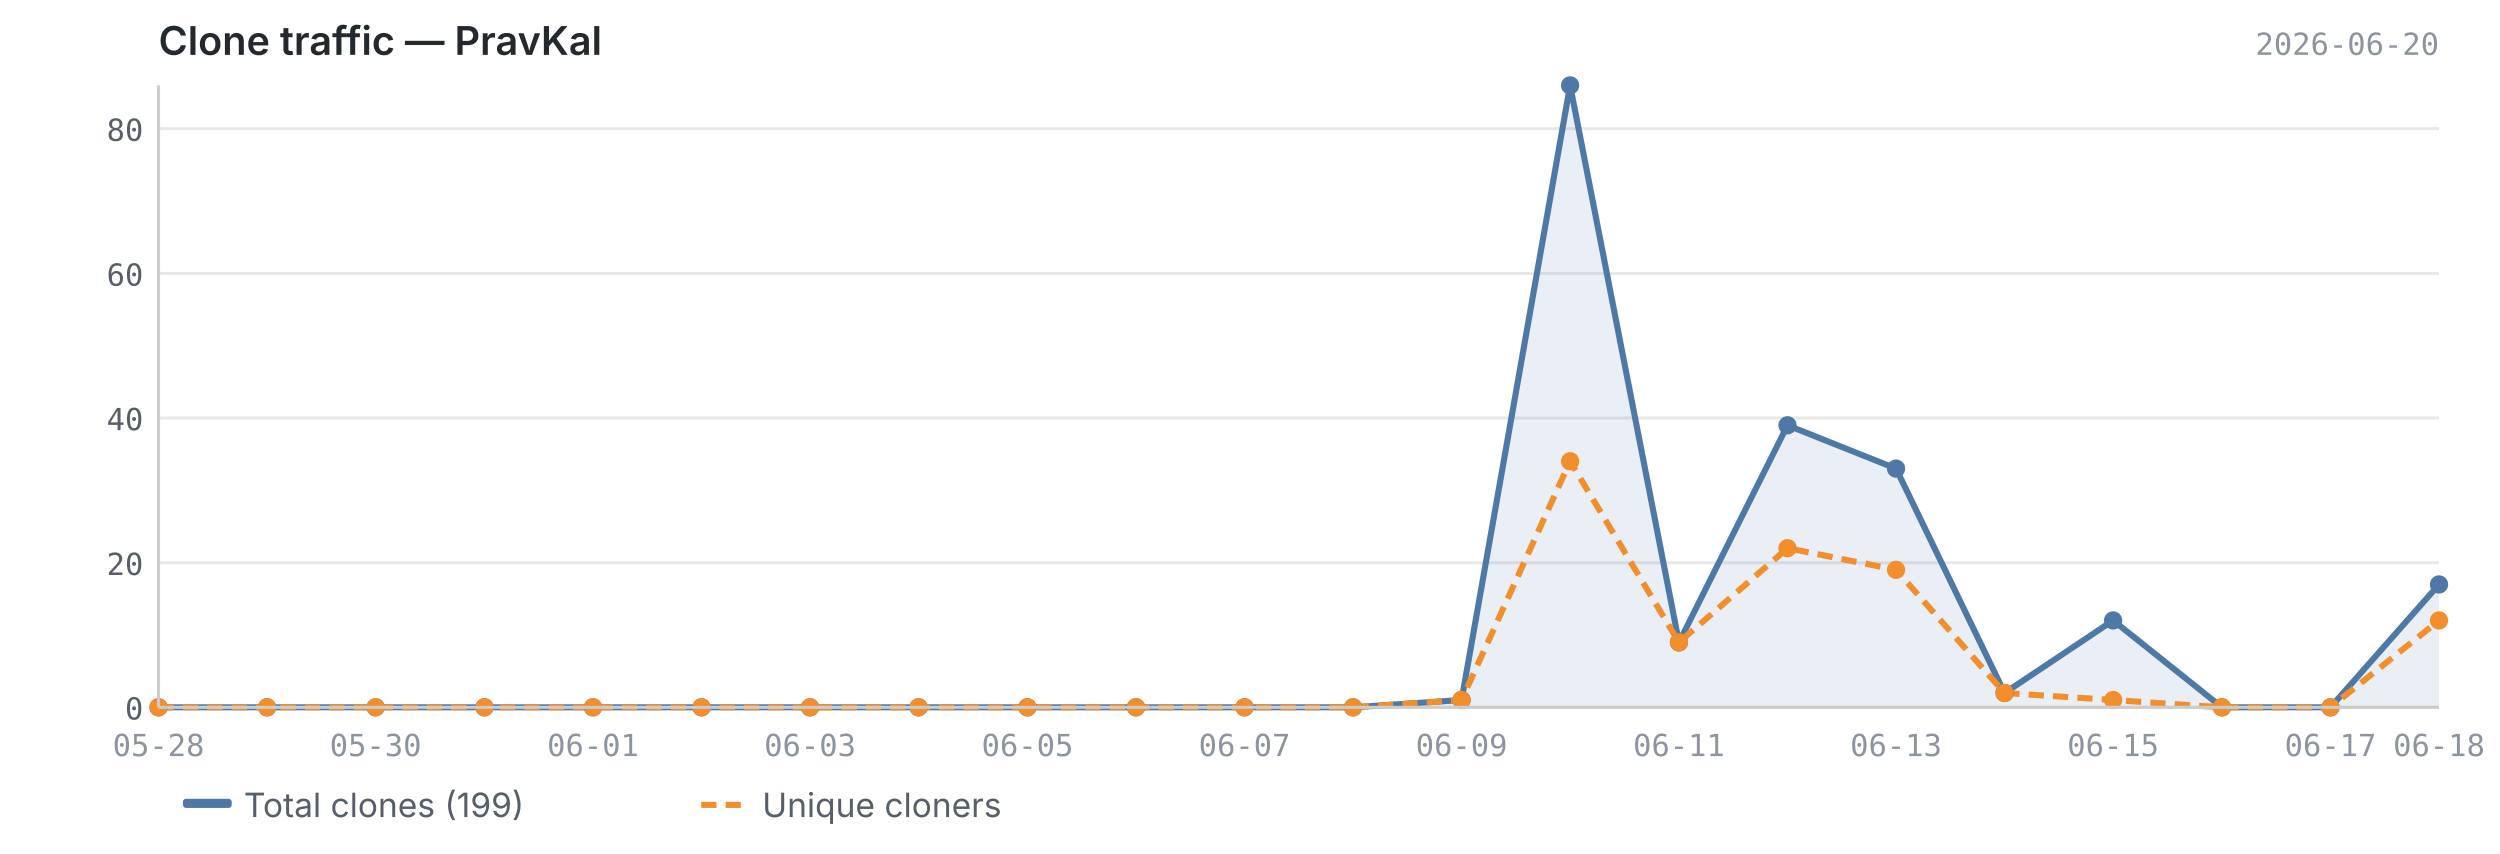
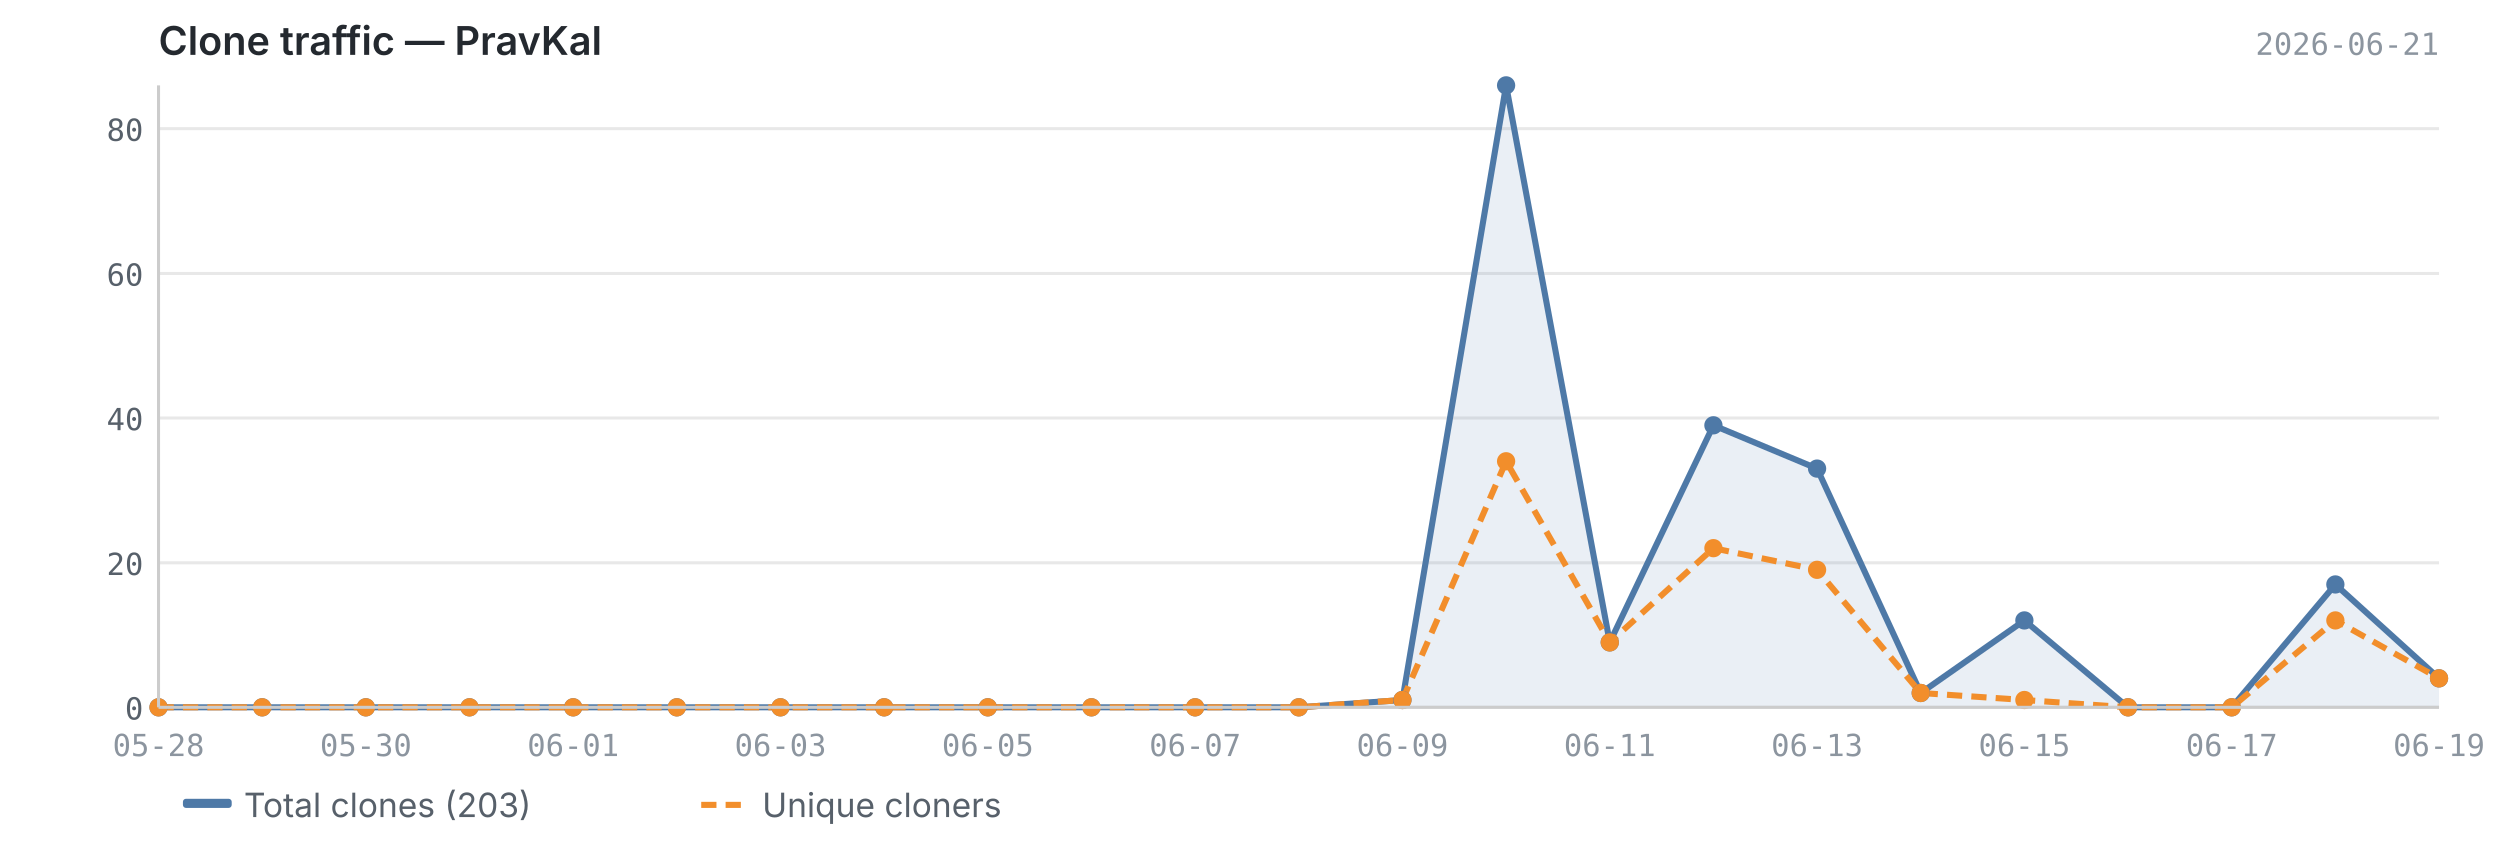
<svg xmlns="http://www.w3.org/2000/svg" viewBox="0 0 820 280" width="820" height="280">
  <text x="52" y="18" font-size="13" font-weight="600" fill="#24292f" font-family="-apple-system, BlinkMacSystemFont, 'Segoe UI', sans-serif">Clone traffic — PravKal</text>
-   <text x="800" y="18" font-size="10" fill="#8c959f" font-family="ui-monospace, SFMono-Regular, 'SF Mono', Menlo, monospace" text-anchor="end">2026-06-20</text>
+   <text x="800" y="18" font-size="10" fill="#8c959f" font-family="ui-monospace, SFMono-Regular, 'SF Mono', Menlo, monospace" text-anchor="end">2026-06-21</text>
  <line x1="52" y1="232.0" x2="800" y2="232.0" stroke="#e8e8e8" stroke-width="1" />
  <line x1="52" y1="184.6" x2="800" y2="184.6" stroke="#e8e8e8" stroke-width="1" />
  <line x1="52" y1="137.1" x2="800" y2="137.1" stroke="#e8e8e8" stroke-width="1" />
  <line x1="52" y1="89.7" x2="800" y2="89.7" stroke="#e8e8e8" stroke-width="1" />
  <line x1="52" y1="42.2" x2="800" y2="42.2" stroke="#e8e8e8" stroke-width="1" />
  <line x1="52" y1="-5.2" x2="800" y2="-5.2" stroke="#e8e8e8" stroke-width="1" />
-   <path d="M52.0,232.0 L52.0,232.0 L87.6,232.0 L123.2,232.0 L158.9,232.0 L194.5,232.0 L230.1,232.0 L265.7,232.0 L301.3,232.0 L337.0,232.0 L372.6,232.0 L408.2,232.0 L443.8,232.0 L479.4,229.6 L515.0,28.0 L550.7,210.7 L586.3,139.5 L621.9,153.7 L657.5,227.3 L693.1,203.5 L728.8,232.0 L764.4,232.0 L800.0,191.7 L800.0,232.0 L52.0,232.0Z" fill="#4e79a7" opacity="0.12" />
-   <polyline points="52.0,232.0 87.6,232.0 123.2,232.0 158.9,232.0 194.5,232.0 230.1,232.0 265.7,232.0 301.3,232.0 337.0,232.0 372.6,232.0 408.2,232.0 443.8,232.0 479.4,229.6 515.0,28.0 550.7,210.7 586.3,139.5 621.9,153.7 657.5,227.3 693.1,203.5 728.8,232.0 764.4,232.0 800.0,191.7" fill="none" stroke="#4e79a7" stroke-width="2" stroke-linejoin="round" />
-   <polyline points="52.0,232.0 87.6,232.0 123.2,232.0 158.9,232.0 194.5,232.0 230.1,232.0 265.7,232.0 301.3,232.0 337.0,232.0 372.6,232.0 408.2,232.0 443.8,232.0 479.4,229.6 515.0,151.3 550.7,210.7 586.3,179.8 621.9,186.9 657.5,227.3 693.1,229.6 728.8,232.0 764.4,232.0 800.0,203.5" fill="none" stroke="#f28e2b" stroke-width="2" stroke-linejoin="round" stroke-dasharray="5,3" />
+   <path d="M52.0,232.0 L52.0,232.0 L86.0,232.0 L120.0,232.0 L154.0,232.0 L188.0,232.0 L222.0,232.0 L256.0,232.0 L290.0,232.0 L324.0,232.0 L358.0,232.0 L392.0,232.0 L426.0,232.0 L460.0,229.6 L494.0,28.0 L528.0,210.7 L562.0,139.5 L596.0,153.7 L630.0,227.3 L664.0,203.5 L698.0,232.0 L732.0,232.0 L766.0,191.7 L800.0,222.5 L800.0,232.0 L52.0,232.0Z" fill="#4e79a7" opacity="0.12" />
+   <polyline points="52.0,232.0 86.0,232.0 120.0,232.0 154.0,232.0 188.0,232.0 222.0,232.0 256.0,232.0 290.0,232.0 324.0,232.0 358.0,232.0 392.0,232.0 426.0,232.0 460.0,229.6 494.0,28.0 528.0,210.7 562.0,139.5 596.0,153.7 630.0,227.3 664.0,203.5 698.0,232.0 732.0,232.0 766.0,191.7 800.0,222.5" fill="none" stroke="#4e79a7" stroke-width="2" stroke-linejoin="round" />
+   <polyline points="52.0,232.0 86.0,232.0 120.0,232.0 154.0,232.0 188.0,232.0 222.0,232.0 256.0,232.0 290.0,232.0 324.0,232.0 358.0,232.0 392.0,232.0 426.0,232.0 460.0,229.6 494.0,151.3 528.0,210.7 562.0,179.8 596.0,186.9 630.0,227.3 664.0,229.6 698.0,232.0 732.0,232.0 766.0,203.5 800.0,222.5" fill="none" stroke="#f28e2b" stroke-width="2" stroke-linejoin="round" stroke-dasharray="5,3" />
  <circle cx="52.0" cy="232.0" r="3" fill="#4e79a7" />
-   <circle cx="87.6" cy="232.0" r="3" fill="#4e79a7" />
-   <circle cx="123.2" cy="232.0" r="3" fill="#4e79a7" />
-   <circle cx="158.9" cy="232.0" r="3" fill="#4e79a7" />
-   <circle cx="194.5" cy="232.0" r="3" fill="#4e79a7" />
-   <circle cx="230.1" cy="232.0" r="3" fill="#4e79a7" />
-   <circle cx="265.7" cy="232.0" r="3" fill="#4e79a7" />
-   <circle cx="301.3" cy="232.0" r="3" fill="#4e79a7" />
-   <circle cx="337.0" cy="232.0" r="3" fill="#4e79a7" />
-   <circle cx="372.6" cy="232.0" r="3" fill="#4e79a7" />
-   <circle cx="408.2" cy="232.0" r="3" fill="#4e79a7" />
-   <circle cx="443.8" cy="232.0" r="3" fill="#4e79a7" />
-   <circle cx="479.4" cy="229.6" r="3" fill="#4e79a7" />
-   <circle cx="515.0" cy="28.0" r="3" fill="#4e79a7" />
-   <circle cx="550.7" cy="210.7" r="3" fill="#4e79a7" />
-   <circle cx="586.3" cy="139.5" r="3" fill="#4e79a7" />
-   <circle cx="621.9" cy="153.7" r="3" fill="#4e79a7" />
-   <circle cx="657.5" cy="227.3" r="3" fill="#4e79a7" />
-   <circle cx="693.1" cy="203.5" r="3" fill="#4e79a7" />
-   <circle cx="728.8" cy="232.0" r="3" fill="#4e79a7" />
-   <circle cx="764.4" cy="232.0" r="3" fill="#4e79a7" />
-   <circle cx="800.0" cy="191.7" r="3" fill="#4e79a7" />
+   <circle cx="86.0" cy="232.0" r="3" fill="#4e79a7" />
+   <circle cx="120.0" cy="232.0" r="3" fill="#4e79a7" />
+   <circle cx="154.0" cy="232.0" r="3" fill="#4e79a7" />
+   <circle cx="188.0" cy="232.0" r="3" fill="#4e79a7" />
+   <circle cx="222.0" cy="232.0" r="3" fill="#4e79a7" />
+   <circle cx="256.0" cy="232.0" r="3" fill="#4e79a7" />
+   <circle cx="290.0" cy="232.0" r="3" fill="#4e79a7" />
+   <circle cx="324.0" cy="232.0" r="3" fill="#4e79a7" />
+   <circle cx="358.0" cy="232.0" r="3" fill="#4e79a7" />
+   <circle cx="392.0" cy="232.0" r="3" fill="#4e79a7" />
+   <circle cx="426.0" cy="232.0" r="3" fill="#4e79a7" />
+   <circle cx="460.0" cy="229.6" r="3" fill="#4e79a7" />
+   <circle cx="494.0" cy="28.0" r="3" fill="#4e79a7" />
+   <circle cx="528.0" cy="210.7" r="3" fill="#4e79a7" />
+   <circle cx="562.0" cy="139.5" r="3" fill="#4e79a7" />
+   <circle cx="596.0" cy="153.7" r="3" fill="#4e79a7" />
+   <circle cx="630.0" cy="227.3" r="3" fill="#4e79a7" />
+   <circle cx="664.0" cy="203.5" r="3" fill="#4e79a7" />
+   <circle cx="698.0" cy="232.0" r="3" fill="#4e79a7" />
+   <circle cx="732.0" cy="232.0" r="3" fill="#4e79a7" />
+   <circle cx="766.0" cy="191.7" r="3" fill="#4e79a7" />
+   <circle cx="800.0" cy="222.5" r="3" fill="#4e79a7" />
  <circle cx="52.0" cy="232.0" r="3" fill="#f28e2b" />
-   <circle cx="87.6" cy="232.0" r="3" fill="#f28e2b" />
-   <circle cx="123.2" cy="232.0" r="3" fill="#f28e2b" />
-   <circle cx="158.9" cy="232.0" r="3" fill="#f28e2b" />
-   <circle cx="194.5" cy="232.0" r="3" fill="#f28e2b" />
-   <circle cx="230.1" cy="232.0" r="3" fill="#f28e2b" />
-   <circle cx="265.7" cy="232.0" r="3" fill="#f28e2b" />
-   <circle cx="301.3" cy="232.0" r="3" fill="#f28e2b" />
-   <circle cx="337.0" cy="232.0" r="3" fill="#f28e2b" />
-   <circle cx="372.6" cy="232.0" r="3" fill="#f28e2b" />
-   <circle cx="408.2" cy="232.0" r="3" fill="#f28e2b" />
-   <circle cx="443.8" cy="232.0" r="3" fill="#f28e2b" />
-   <circle cx="479.4" cy="229.6" r="3" fill="#f28e2b" />
-   <circle cx="515.0" cy="151.3" r="3" fill="#f28e2b" />
-   <circle cx="550.7" cy="210.7" r="3" fill="#f28e2b" />
-   <circle cx="586.3" cy="179.8" r="3" fill="#f28e2b" />
-   <circle cx="621.9" cy="186.9" r="3" fill="#f28e2b" />
-   <circle cx="657.5" cy="227.3" r="3" fill="#f28e2b" />
-   <circle cx="693.1" cy="229.6" r="3" fill="#f28e2b" />
-   <circle cx="728.8" cy="232.0" r="3" fill="#f28e2b" />
-   <circle cx="764.4" cy="232.0" r="3" fill="#f28e2b" />
-   <circle cx="800.0" cy="203.5" r="3" fill="#f28e2b" />
+   <circle cx="86.0" cy="232.0" r="3" fill="#f28e2b" />
+   <circle cx="120.0" cy="232.0" r="3" fill="#f28e2b" />
+   <circle cx="154.0" cy="232.0" r="3" fill="#f28e2b" />
+   <circle cx="188.0" cy="232.0" r="3" fill="#f28e2b" />
+   <circle cx="222.0" cy="232.0" r="3" fill="#f28e2b" />
+   <circle cx="256.0" cy="232.0" r="3" fill="#f28e2b" />
+   <circle cx="290.0" cy="232.0" r="3" fill="#f28e2b" />
+   <circle cx="324.0" cy="232.0" r="3" fill="#f28e2b" />
+   <circle cx="358.0" cy="232.0" r="3" fill="#f28e2b" />
+   <circle cx="392.0" cy="232.0" r="3" fill="#f28e2b" />
+   <circle cx="426.0" cy="232.0" r="3" fill="#f28e2b" />
+   <circle cx="460.0" cy="229.6" r="3" fill="#f28e2b" />
+   <circle cx="494.0" cy="151.3" r="3" fill="#f28e2b" />
+   <circle cx="528.0" cy="210.7" r="3" fill="#f28e2b" />
+   <circle cx="562.0" cy="179.8" r="3" fill="#f28e2b" />
+   <circle cx="596.0" cy="186.9" r="3" fill="#f28e2b" />
+   <circle cx="630.0" cy="227.3" r="3" fill="#f28e2b" />
+   <circle cx="664.0" cy="229.6" r="3" fill="#f28e2b" />
+   <circle cx="698.0" cy="232.0" r="3" fill="#f28e2b" />
+   <circle cx="732.0" cy="232.0" r="3" fill="#f28e2b" />
+   <circle cx="766.0" cy="203.5" r="3" fill="#f28e2b" />
+   <circle cx="800.0" cy="222.5" r="3" fill="#f28e2b" />
  <line x1="52" y1="28" x2="52" y2="232" stroke="#cccccc" stroke-width="1" />
  <line x1="52" y1="232" x2="800" y2="232" stroke="#cccccc" stroke-width="1" />
  <text x="47" y="236.0" text-anchor="end" font-size="10" fill="#57606a" font-family="ui-monospace, SFMono-Regular, 'SF Mono', Menlo, monospace">0</text>
  <text x="47" y="188.6" text-anchor="end" font-size="10" fill="#57606a" font-family="ui-monospace, SFMono-Regular, 'SF Mono', Menlo, monospace">20</text>
  <text x="47" y="141.1" text-anchor="end" font-size="10" fill="#57606a" font-family="ui-monospace, SFMono-Regular, 'SF Mono', Menlo, monospace">40</text>
  <text x="47" y="93.7" text-anchor="end" font-size="10" fill="#57606a" font-family="ui-monospace, SFMono-Regular, 'SF Mono', Menlo, monospace">60</text>
  <text x="47" y="46.2" text-anchor="end" font-size="10" fill="#57606a" font-family="ui-monospace, SFMono-Regular, 'SF Mono', Menlo, monospace">80</text>
  <text x="47" y="-1.2" text-anchor="end" font-size="10" fill="#57606a" font-family="ui-monospace, SFMono-Regular, 'SF Mono', Menlo, monospace">100</text>
  <text x="52.0" y="248" text-anchor="middle" font-size="10" fill="#8c959f" font-family="ui-monospace, SFMono-Regular, 'SF Mono', Menlo, monospace">05-28</text>
-   <text x="123.2" y="248" text-anchor="middle" font-size="10" fill="#8c959f" font-family="ui-monospace, SFMono-Regular, 'SF Mono', Menlo, monospace">05-30</text>
-   <text x="194.5" y="248" text-anchor="middle" font-size="10" fill="#8c959f" font-family="ui-monospace, SFMono-Regular, 'SF Mono', Menlo, monospace">06-01</text>
-   <text x="265.7" y="248" text-anchor="middle" font-size="10" fill="#8c959f" font-family="ui-monospace, SFMono-Regular, 'SF Mono', Menlo, monospace">06-03</text>
-   <text x="337.0" y="248" text-anchor="middle" font-size="10" fill="#8c959f" font-family="ui-monospace, SFMono-Regular, 'SF Mono', Menlo, monospace">06-05</text>
-   <text x="408.2" y="248" text-anchor="middle" font-size="10" fill="#8c959f" font-family="ui-monospace, SFMono-Regular, 'SF Mono', Menlo, monospace">06-07</text>
-   <text x="479.4" y="248" text-anchor="middle" font-size="10" fill="#8c959f" font-family="ui-monospace, SFMono-Regular, 'SF Mono', Menlo, monospace">06-09</text>
-   <text x="550.7" y="248" text-anchor="middle" font-size="10" fill="#8c959f" font-family="ui-monospace, SFMono-Regular, 'SF Mono', Menlo, monospace">06-11</text>
-   <text x="621.9" y="248" text-anchor="middle" font-size="10" fill="#8c959f" font-family="ui-monospace, SFMono-Regular, 'SF Mono', Menlo, monospace">06-13</text>
-   <text x="693.1" y="248" text-anchor="middle" font-size="10" fill="#8c959f" font-family="ui-monospace, SFMono-Regular, 'SF Mono', Menlo, monospace">06-15</text>
-   <text x="764.4" y="248" text-anchor="middle" font-size="10" fill="#8c959f" font-family="ui-monospace, SFMono-Regular, 'SF Mono', Menlo, monospace">06-17</text>
-   <text x="800.0" y="248" text-anchor="middle" font-size="10" fill="#8c959f" font-family="ui-monospace, SFMono-Regular, 'SF Mono', Menlo, monospace">06-18</text>
+   <text x="120.0" y="248" text-anchor="middle" font-size="10" fill="#8c959f" font-family="ui-monospace, SFMono-Regular, 'SF Mono', Menlo, monospace">05-30</text>
+   <text x="188.0" y="248" text-anchor="middle" font-size="10" fill="#8c959f" font-family="ui-monospace, SFMono-Regular, 'SF Mono', Menlo, monospace">06-01</text>
+   <text x="256.0" y="248" text-anchor="middle" font-size="10" fill="#8c959f" font-family="ui-monospace, SFMono-Regular, 'SF Mono', Menlo, monospace">06-03</text>
+   <text x="324.0" y="248" text-anchor="middle" font-size="10" fill="#8c959f" font-family="ui-monospace, SFMono-Regular, 'SF Mono', Menlo, monospace">06-05</text>
+   <text x="392.0" y="248" text-anchor="middle" font-size="10" fill="#8c959f" font-family="ui-monospace, SFMono-Regular, 'SF Mono', Menlo, monospace">06-07</text>
+   <text x="460.0" y="248" text-anchor="middle" font-size="10" fill="#8c959f" font-family="ui-monospace, SFMono-Regular, 'SF Mono', Menlo, monospace">06-09</text>
+   <text x="528.0" y="248" text-anchor="middle" font-size="10" fill="#8c959f" font-family="ui-monospace, SFMono-Regular, 'SF Mono', Menlo, monospace">06-11</text>
+   <text x="596.0" y="248" text-anchor="middle" font-size="10" fill="#8c959f" font-family="ui-monospace, SFMono-Regular, 'SF Mono', Menlo, monospace">06-13</text>
+   <text x="664.0" y="248" text-anchor="middle" font-size="10" fill="#8c959f" font-family="ui-monospace, SFMono-Regular, 'SF Mono', Menlo, monospace">06-15</text>
+   <text x="732.0" y="248" text-anchor="middle" font-size="10" fill="#8c959f" font-family="ui-monospace, SFMono-Regular, 'SF Mono', Menlo, monospace">06-17</text>
+   <text x="800.0" y="248" text-anchor="middle" font-size="10" fill="#8c959f" font-family="ui-monospace, SFMono-Regular, 'SF Mono', Menlo, monospace">06-19</text>
  <rect x="60" y="262" width="16" height="3" fill="#4e79a7" rx="1" />
-   <text x="80" y="268" font-size="11" fill="#57606a" font-family="-apple-system, BlinkMacSystemFont, 'Segoe UI', sans-serif">Total clones (199)</text>
+   <text x="80" y="268" font-size="11" fill="#57606a" font-family="-apple-system, BlinkMacSystemFont, 'Segoe UI', sans-serif">Total clones (203)</text>
  <line x1="230" y1="264" x2="246" y2="264" stroke="#f28e2b" stroke-width="2" stroke-dasharray="5,3" />
  <text x="250" y="268" font-size="11" fill="#57606a" font-family="-apple-system, BlinkMacSystemFont, 'Segoe UI', sans-serif">Unique cloners</text>
</svg>
